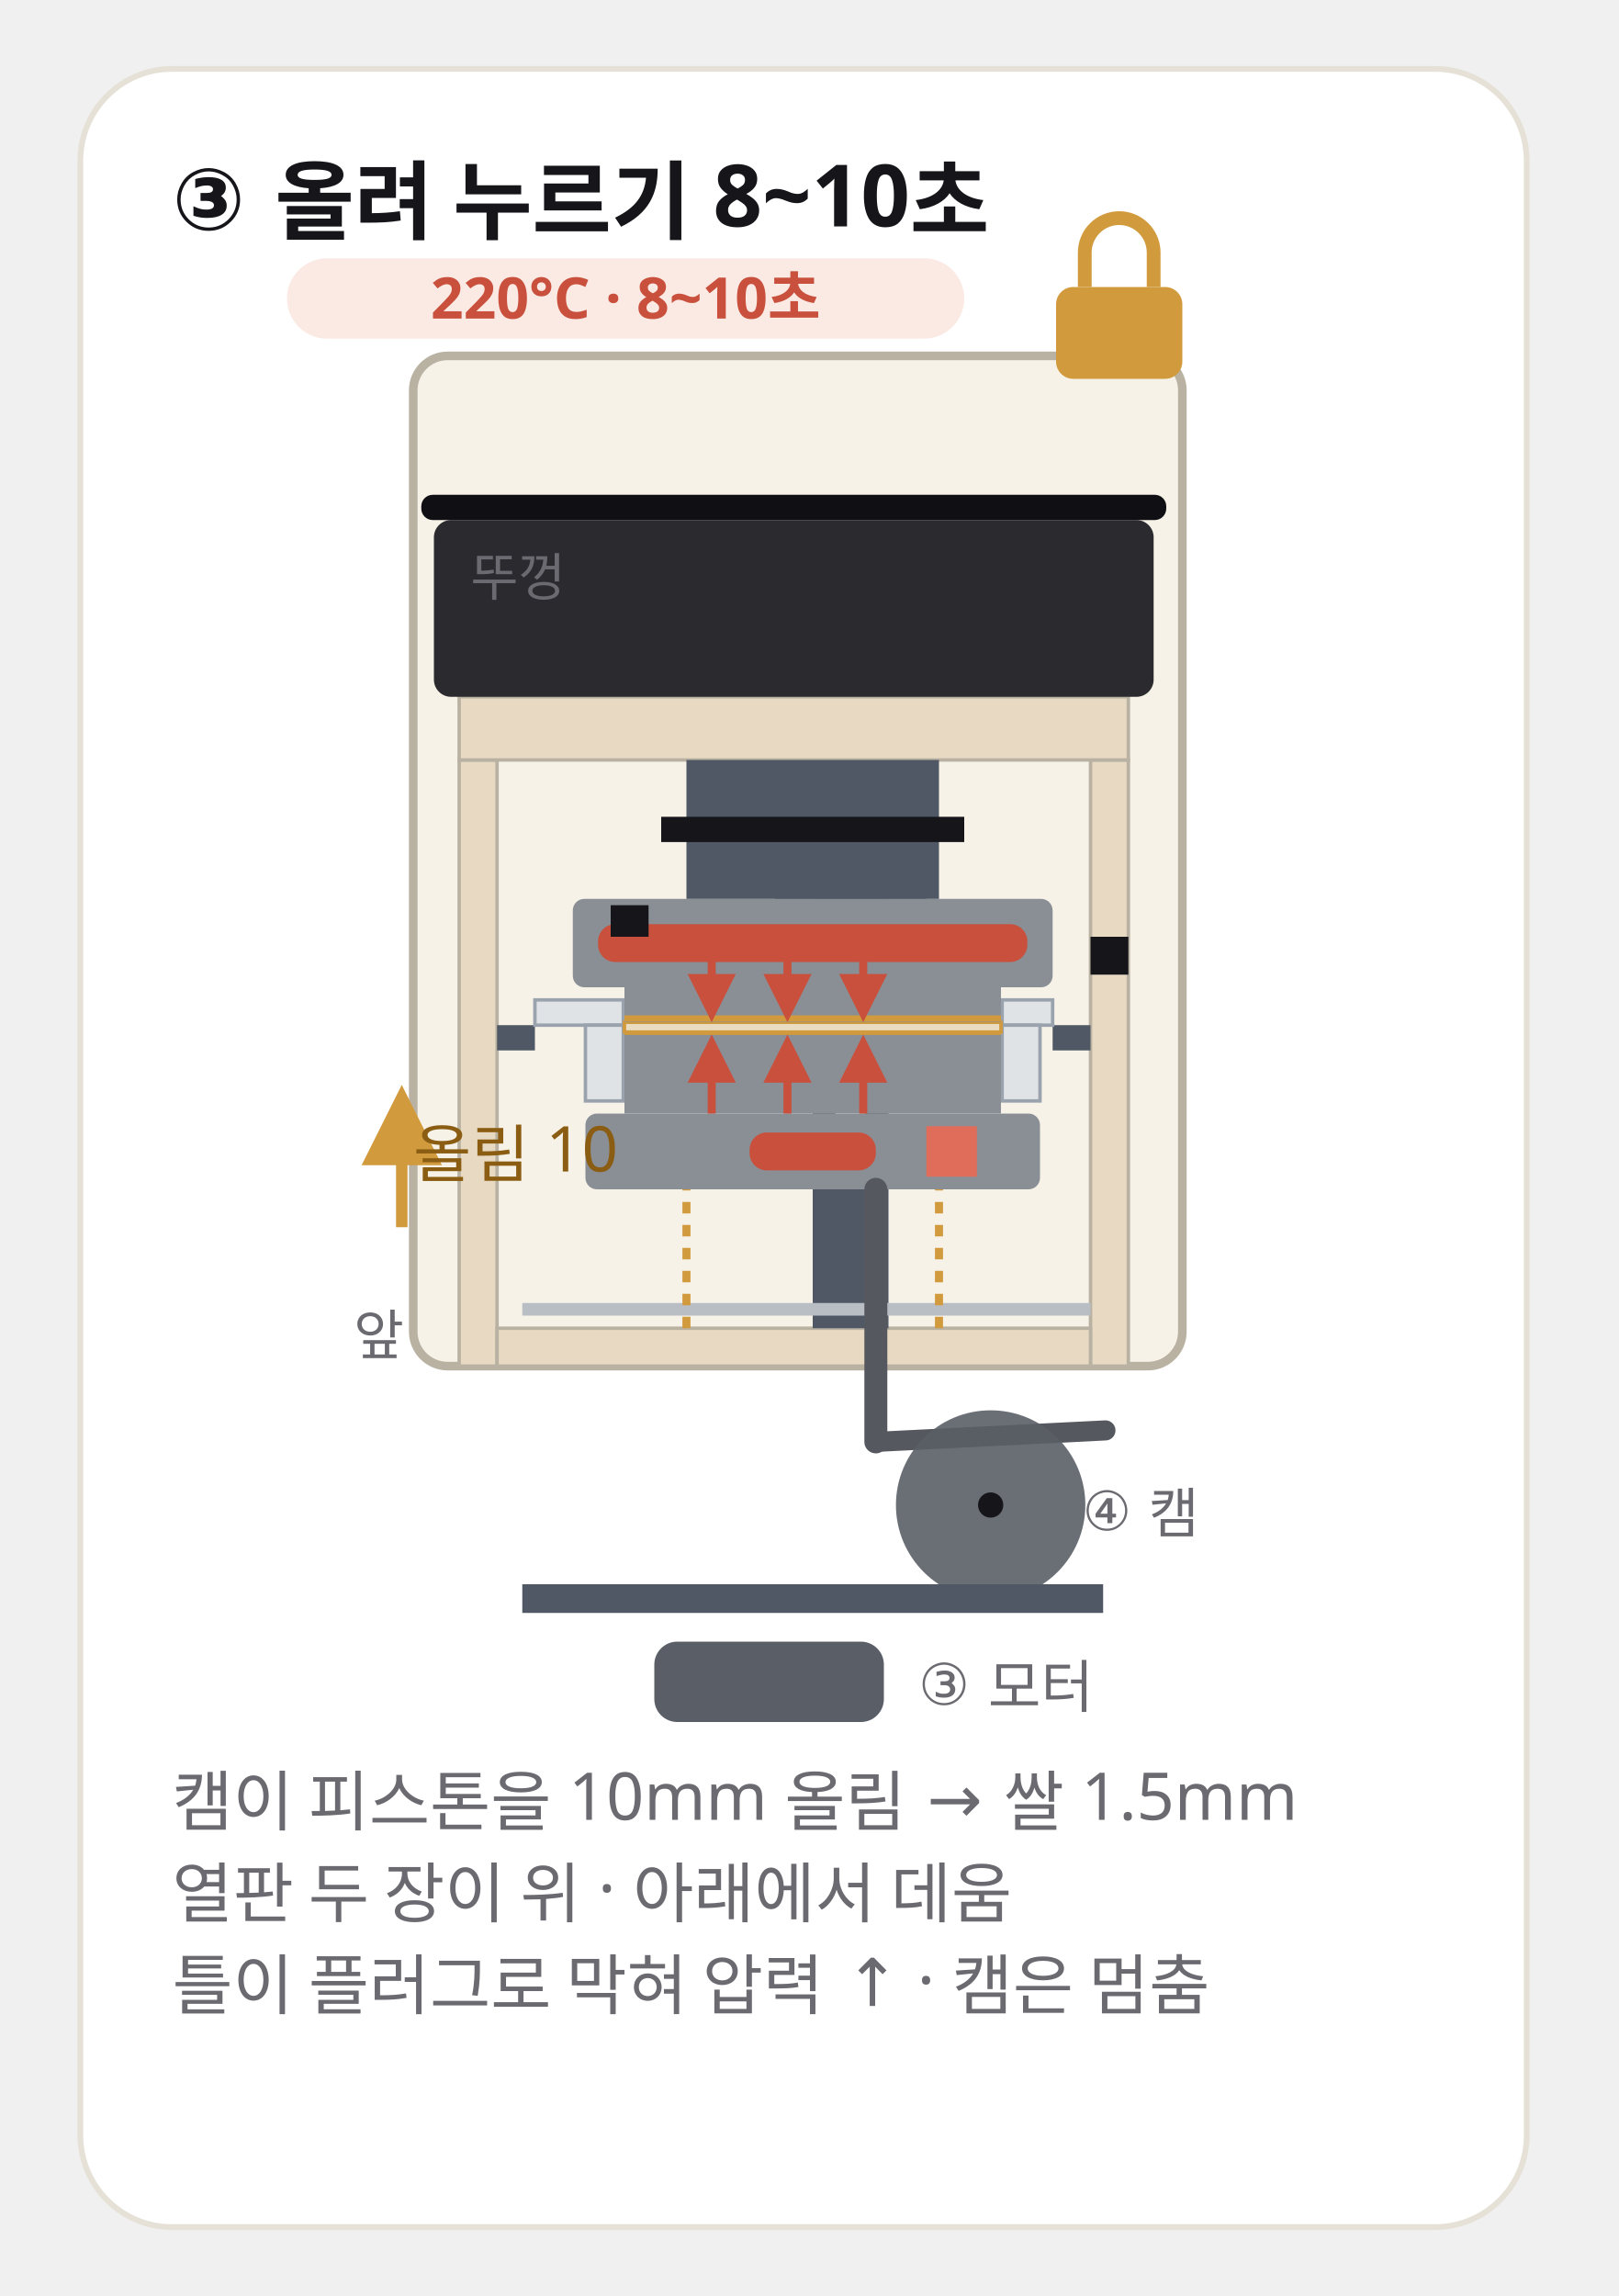
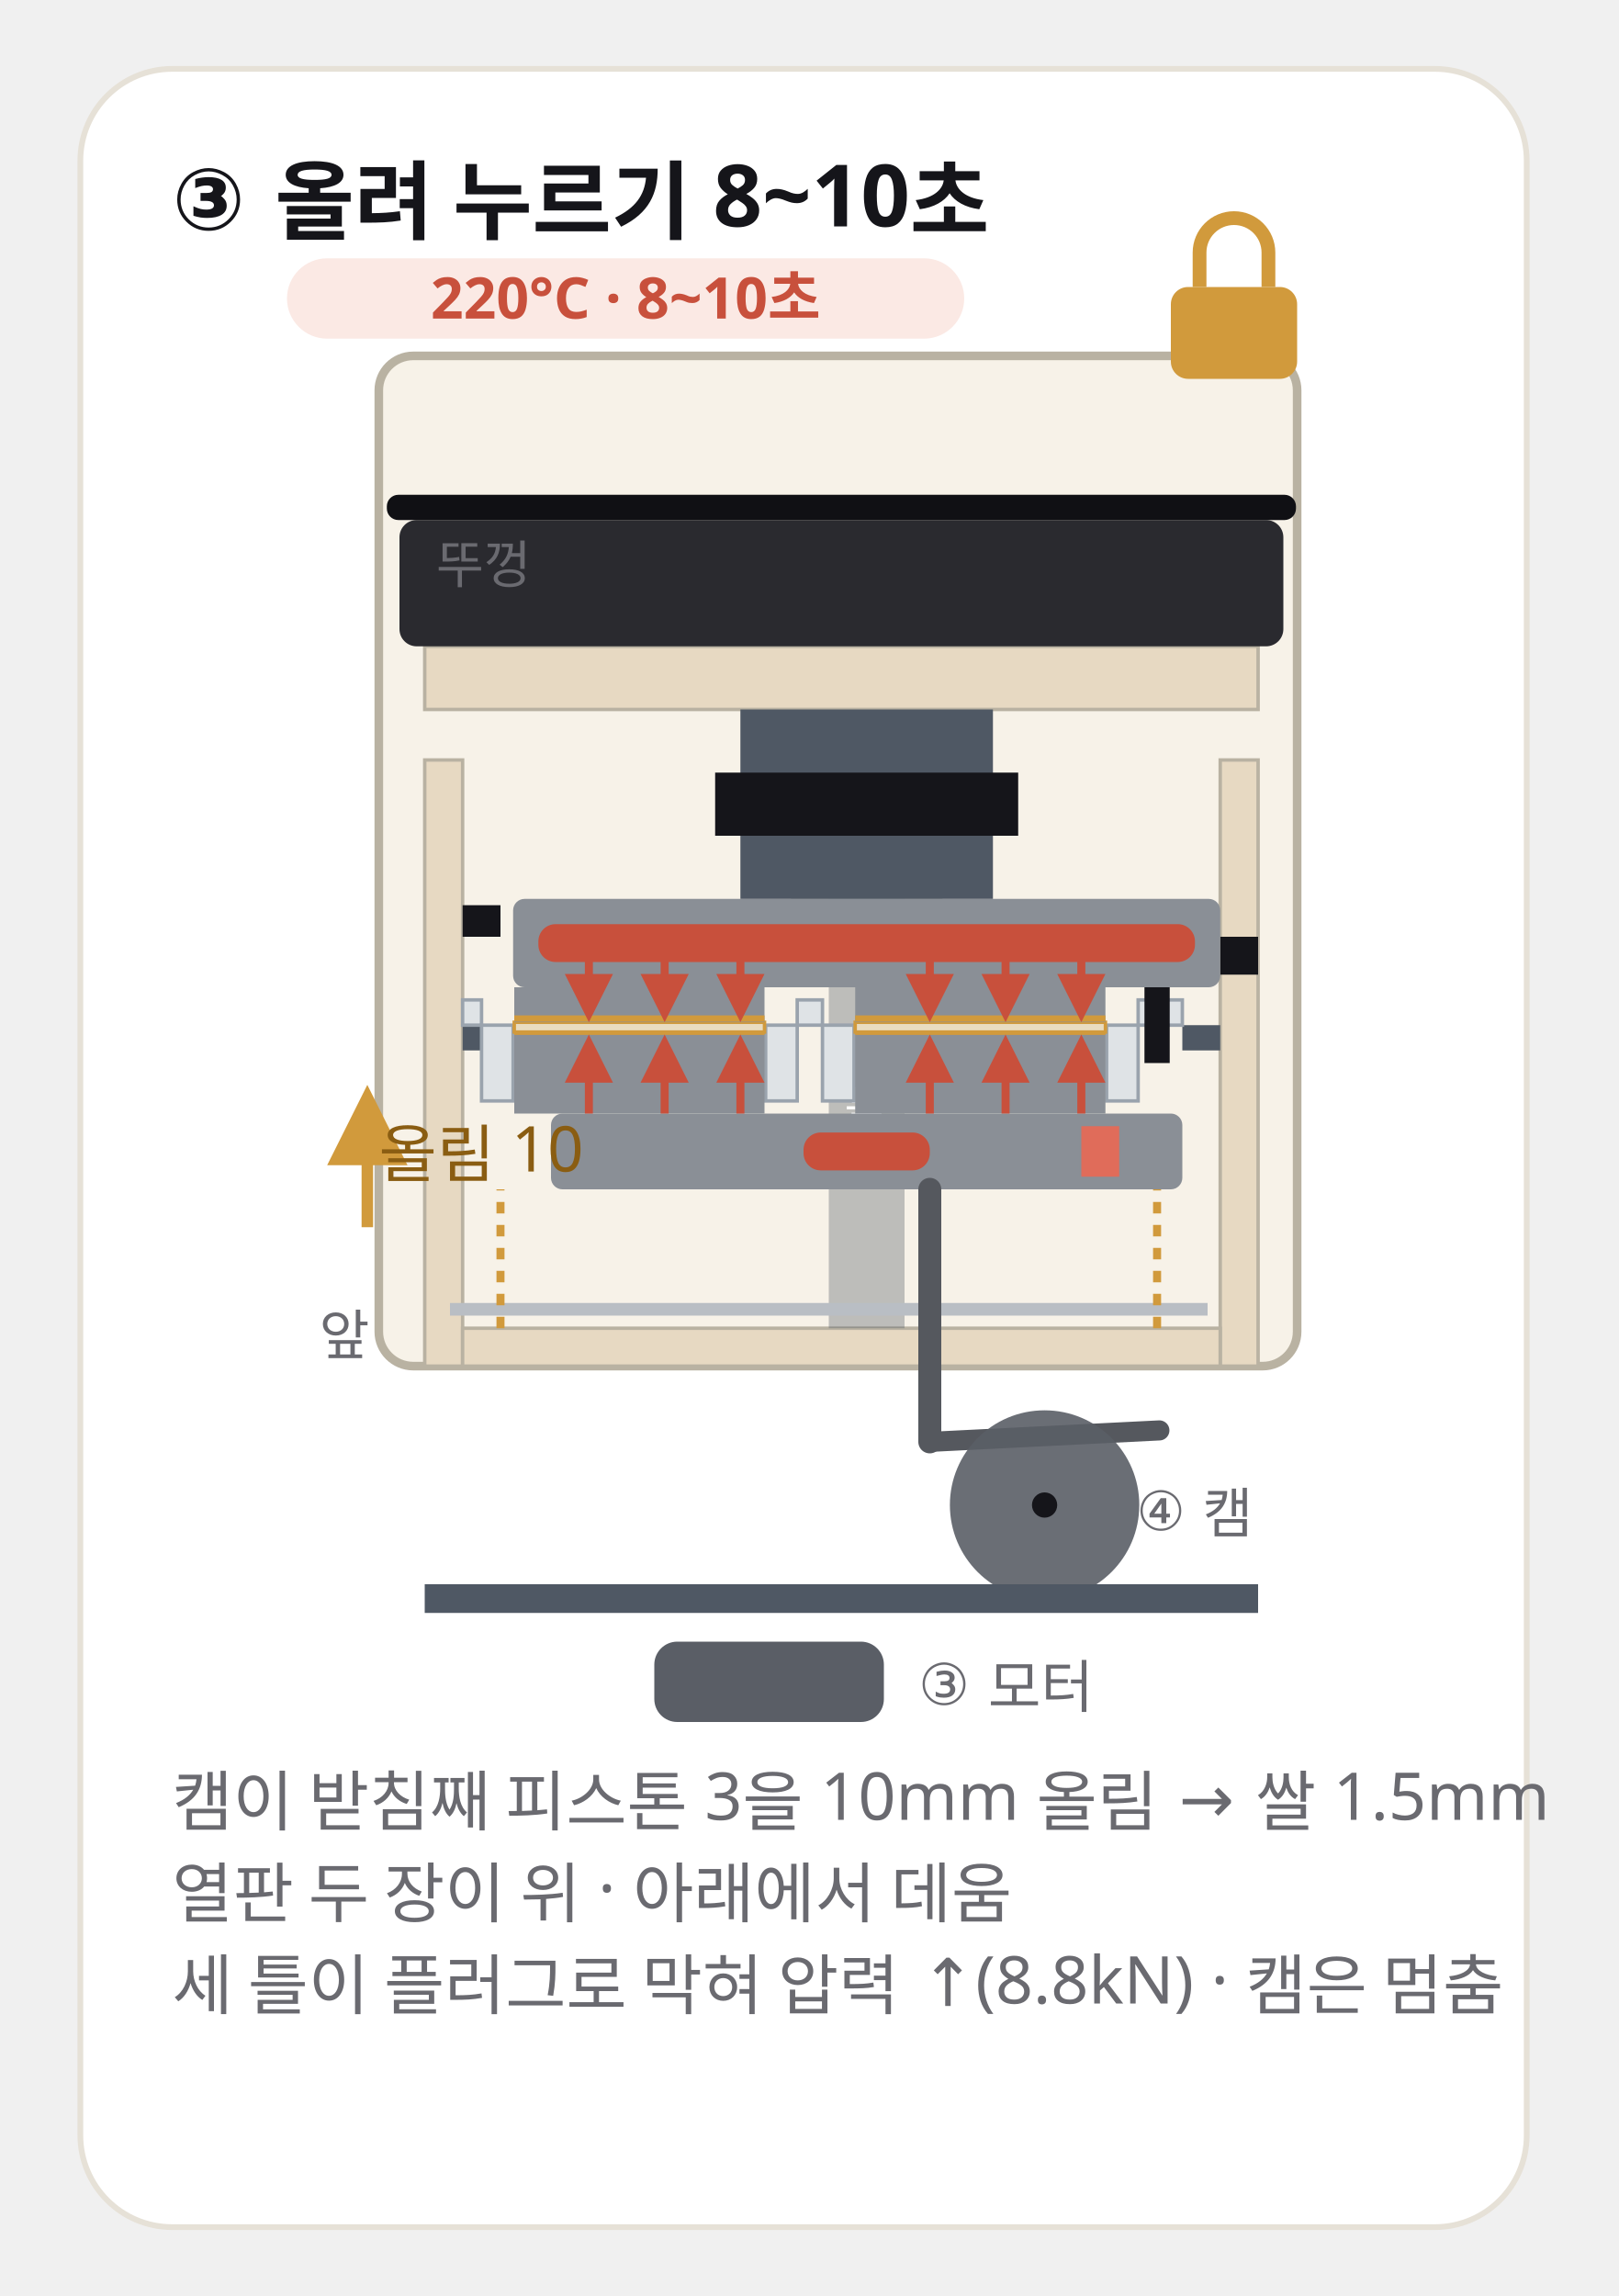
<svg xmlns="http://www.w3.org/2000/svg" viewBox="0 0 282 400" font-family="NanumSquare, Pretendard, sans-serif">
  <defs>
    <pattern id="hatch" width="7" height="7" patternUnits="userSpaceOnUse" patternTransform="rotate(45)">
      <line x1="0" y1="0" x2="0" y2="7" stroke="#8a5d12" stroke-width="1.1" opacity=".55" />
    </pattern>
    <linearGradient id="glassT" x1="0" y1="0" x2="1" y2="1">
      <stop offset="0" stop-color="#3a3a40" />
      <stop offset=".5" stop-color="#101014" />
      <stop offset="1" stop-color="#2c2c32" />
    </linearGradient>
    <marker id="arr" viewBox="0 0 10 10" refX="8" refY="5" markerWidth="7" markerHeight="7" orient="auto-start-reverse">
      <path d="M0,0 L10,5 L0,10 z" fill="#d19a3c" />
    </marker>
    <marker id="arrg" viewBox="0 0 10 10" refX="8" refY="5" markerWidth="6" markerHeight="6" orient="auto-start-reverse">
      <path d="M0,0 L10,5 L0,10 z" fill="#6a6a70" />
    </marker>
    <marker id="arrh" viewBox="0 0 10 10" refX="8" refY="5" markerWidth="6" markerHeight="6" orient="auto-start-reverse">
      <path d="M0,0 L10,5 L0,10 z" fill="#c8503c" />
    </marker>
  </defs>
  <g transform="translate(14,0)">
    <rect x="0" y="12" width="252" height="376" rx="16" fill="#fff" stroke="#e6e1d7" />
    <text x="16" y="40" font-size="15" font-weight="800" fill="#15151a">③ 올려 누르기 8~10초</text>
    <rect x="36" y="45" width="118" height="14" rx="7" fill="#fbe9e4" />
    <text x="95" y="55.5" font-size="10" font-weight="800" fill="#c8503c" text-anchor="middle">220°C · 8~10초</text>
    <g transform="translate(0,0)">
-       <rect x="58" y="62" width="134" height="176" rx="6" fill="#f7f2e8" stroke="#b9b2a2" stroke-width="1.5" />
-       <rect x="170" y="50" width="22" height="16" rx="3" fill="#d19a3c" />
-       <path d="M175 50 v-6 a6 6 0 0 1 12 0 v6" fill="none" stroke="#d19a3c" stroke-width="2.4" />
-       <text x="52" y="236" font-size="9.5" fill="#6a6a70" text-anchor="middle">앞</text>
-       <rect x="66.0" y="132.4" width="6.6" height="105.6" fill="#e7d9c2" stroke="#b9b2a2" stroke-width=".6" />
-       <rect x="176.0" y="132.4" width="6.6" height="105.6" fill="#e7d9c2" stroke="#b9b2a2" stroke-width=".6" />
-       <rect x="72.6" y="231.4" width="103.4" height="6.6" fill="#e7d9c2" stroke="#b9b2a2" stroke-width=".6" />
-       <rect x="176.0" y="163.2" width="6.6" height="6.6" fill="#15151a" />
-       <rect x="127.6" y="156.6" width="13.2" height="74.8" fill="#4f5864" />
-       <rect x="121.0" y="132.4" width="26.4" height="24.2" fill="#4f5864" opacity=".9" />
-       <text x="134.2" y="196.2" font-size="8.5" fill="#fff" text-anchor="middle">틀</text>
-       <rect x="169.4" y="178.6" width="6.6" height="4.4" fill="#4f5864" />
-       <rect x="72.6" y="178.6" width="6.6" height="4.4" fill="#4f5864" />
-       <rect x="160.6" y="174.2" width="8.8" height="4.4" fill="#dfe3e6" stroke="#9aa3ad" stroke-width=".6" />
-       <rect x="79.2" y="174.2" width="15.4" height="4.4" fill="#dfe3e6" stroke="#9aa3ad" stroke-width=".6" />
-       <rect x="160.6" y="178.6" width="6.6" height="13.2" fill="#dfe3e6" stroke="#9aa3ad" stroke-width=".6" />
-       <rect x="88.0" y="178.6" width="6.6" height="13.2" fill="#dfe3e6" stroke="#9aa3ad" stroke-width=".6" />
-       <rect x="77.0" y="227.0" width="99.0" height="2.2" fill="#b9bec4" />
-       <rect x="88.0" y="194.0" width="79.2" height="13.2" fill="#8a8f96" rx="2" />
-       <rect x="116.6" y="197.3" width="22.0" height="6.6" fill="#c8503c" rx="3" />
-       <rect x="94.8" y="179.7" width="65.6" height="14.3" fill="#8a8f96" />
-       <rect x="94.8" y="179.2" width="65.6" height="1.1" fill="#d19a3c" />
-       <rect x="147.4" y="196.2" width="8.8" height="8.8" fill="#e06c5a" />
-       <line x1="149.6" y1="231.4" x2="149.6" y2="207.2" stroke="#d19a3c" stroke-width="1.4" stroke-dasharray="2 2" />
-       <line x1="105.6" y1="231.4" x2="105.6" y2="207.2" stroke="#d19a3c" stroke-width="1.4" stroke-dasharray="2 2" />
-       <rect x="94.8" y="178.1" width="65.6" height="1.7" fill="#e9dcc0" stroke="#d19a3c" stroke-width=".6" />
-       <rect x="66.0" y="121.4" width="116.6" height="11.0" fill="#e7d9c2" stroke="#b9b2a2" stroke-width=".6" />
-       <rect x="61.6" y="90.6" width="125.4" height="30.8" fill="#2a2a2f" rx="3" />
-       <rect x="59.4" y="86.2" width="129.8" height="4.4" fill="#101014" rx="2" />
-       <rect x="85.8" y="156.6" width="83.6" height="15.4" fill="#8a8f96" rx="2" />
-       <rect x="90.2" y="161.0" width="74.8" height="6.6" fill="#c8503c" rx="3" />
-       <rect x="94.8" y="172.0" width="65.6" height="6.1" fill="#8a8f96" />
-       <rect x="94.8" y="176.9" width="65.6" height="1.1" fill="#d19a3c" />
-       <rect x="92.4" y="157.7" width="6.6" height="5.5" fill="#15151a" />
-       <rect x="105.6" y="132.4" width="44.0" height="24.2" fill="#4f5864" />
-       <rect x="101.2" y="142.3" width="52.8" height="4.4" fill="#15151a" />
-       <text x="68.0" y="103.8" font-size="9" fill="#6a6a70">뚜껑</text>
-       <line x1="110.0" y1="165.4" x2="110.0" y2="176.4" stroke="#c8503c" stroke-width="1.4" marker-end="url(#arrh)" />
-       <line x1="110.0" y1="194.0" x2="110.0" y2="181.9" stroke="#c8503c" stroke-width="1.4" marker-end="url(#arrh)" />
-       <line x1="123.2" y1="165.4" x2="123.2" y2="176.4" stroke="#c8503c" stroke-width="1.4" marker-end="url(#arrh)" />
-       <line x1="123.2" y1="194.0" x2="123.2" y2="181.9" stroke="#c8503c" stroke-width="1.4" marker-end="url(#arrh)" />
-       <line x1="136.4" y1="165.4" x2="136.4" y2="176.4" stroke="#c8503c" stroke-width="1.4" marker-end="url(#arrh)" />
-       <line x1="136.4" y1="194.0" x2="136.4" y2="181.9" stroke="#c8503c" stroke-width="1.4" marker-end="url(#arrh)" />
-       <line x1="138.6" y1="207.2" x2="138.6" y2="251.2" stroke="#55585e" stroke-width="4" stroke-linecap="round" />
-       <line x1="138.6" y1="251.2" x2="178.6" y2="249.2" stroke="#55585e" stroke-width="3.5" stroke-linecap="round" />
-       <circle cx="158.6" cy="262.2" r="16.5" fill="#5a5e66" opacity=".9" />
-       <circle cx="158.6" cy="262.2" r="2.2" fill="#15151a" />
-       <text x="174.6" y="266.6" font-size="9.5" fill="#6a6a70">④ 캠</text>
-       <rect x="77.0" y="276" width="101.2" height="5" fill="#4f5864" />
+       <rect x="52" y="62" width="160" height="176" rx="6" fill="#f7f2e8" stroke="#b9b2a2" stroke-width="1.5" />
+       <rect x="190" y="50" width="22" height="16" rx="3" fill="#d19a3c" />
+       <path d="M195 50 v-6 a6 6 0 0 1 12 0 v6" fill="none" stroke="#d19a3c" stroke-width="2.4" />
+       <text x="46" y="236" font-size="9.5" fill="#6a6a70" text-anchor="middle">앞</text>
+       <rect x="60.0" y="132.4" width="6.6" height="105.6" fill="#e7d9c2" stroke="#b9b2a2" stroke-width=".6" />
+       <rect x="198.6" y="132.4" width="6.6" height="105.6" fill="#e7d9c2" stroke="#b9b2a2" stroke-width=".6" />
+       <rect x="66.6" y="231.4" width="132.0" height="6.6" fill="#e7d9c2" stroke="#b9b2a2" stroke-width=".6" />
+       <rect x="198.6" y="163.2" width="6.6" height="6.6" fill="#15151a" />
+       <rect x="130.4" y="156.6" width="13.2" height="74.8" fill="#4f5864" opacity=".35" />
+       <rect x="123.8" y="123.6" width="26.4" height="33.0" fill="#4f5864" opacity=".35" />
+       <text x="137.0" y="196.2" font-size="8.5" fill="#fff" text-anchor="middle">틀</text>
+       <rect x="192.0" y="178.6" width="6.6" height="4.4" fill="#4f5864" />
+       <rect x="66.6" y="178.6" width="6.6" height="4.4" fill="#4f5864" />
+       <rect x="184.3" y="174.2" width="7.7" height="4.4" fill="#dfe3e6" stroke="#9aa3ad" stroke-width=".6" />
+       <rect x="124.9" y="174.2" width="4.4" height="4.4" fill="#dfe3e6" stroke="#9aa3ad" stroke-width=".6" />
+       <rect x="66.6" y="174.2" width="3.3" height="4.4" fill="#dfe3e6" stroke="#9aa3ad" stroke-width=".6" />
+       <rect x="178.8" y="178.6" width="5.5" height="13.2" fill="#dfe3e6" stroke="#9aa3ad" stroke-width=".6" />
+       <rect x="129.3" y="178.6" width="5.5" height="13.2" fill="#dfe3e6" stroke="#9aa3ad" stroke-width=".6" />
+       <rect x="119.4" y="178.6" width="5.5" height="13.2" fill="#dfe3e6" stroke="#9aa3ad" stroke-width=".6" />
+       <rect x="69.9" y="178.6" width="5.5" height="13.2" fill="#dfe3e6" stroke="#9aa3ad" stroke-width=".6" />
+       <rect x="64.4" y="227.0" width="132.0" height="2.2" fill="#b9bec4" />
+       <rect x="82.0" y="194.0" width="110.0" height="13.2" fill="#8a8f96" rx="2" />
+       <rect x="126.0" y="197.3" width="22.0" height="6.6" fill="#c8503c" rx="3" />
+       <rect x="135.0" y="179.7" width="43.6" height="14.3" fill="#8a8f96" />
+       <rect x="135.0" y="179.2" width="43.6" height="1.1" fill="#d19a3c" />
+       <rect x="75.6" y="179.7" width="43.6" height="14.3" fill="#8a8f96" />
+       <rect x="75.6" y="179.2" width="43.6" height="1.1" fill="#d19a3c" />
+       <rect x="174.4" y="196.2" width="6.6" height="8.8" fill="#e06c5a" />
+       <line x1="187.6" y1="231.4" x2="187.6" y2="207.2" stroke="#d19a3c" stroke-width="1.4" stroke-dasharray="2 2" />
+       <line x1="73.2" y1="231.4" x2="73.2" y2="207.2" stroke="#d19a3c" stroke-width="1.4" stroke-dasharray="2 2" />
+       <rect x="135.0" y="178.1" width="43.6" height="1.7" fill="#e9dcc0" stroke="#d19a3c" stroke-width=".6" />
+       <rect x="75.6" y="178.1" width="43.6" height="1.7" fill="#e9dcc0" stroke="#d19a3c" stroke-width=".6" />
+       <rect x="60.0" y="112.6" width="145.2" height="11.0" fill="#e7d9c2" stroke="#b9b2a2" stroke-width=".6" />
+       <rect x="55.6" y="90.6" width="154.0" height="22.0" fill="#2a2a2f" rx="3" />
+       <rect x="53.4" y="86.2" width="158.4" height="4.4" fill="#101014" rx="2" />
+       <rect x="75.4" y="156.6" width="123.2" height="15.4" fill="#8a8f96" rx="2" />
+       <rect x="79.8" y="161.0" width="114.4" height="6.6" fill="#c8503c" rx="3" />
+       <rect x="135.0" y="172.0" width="43.6" height="6.1" fill="#8a8f96" />
+       <rect x="135.0" y="176.9" width="43.6" height="1.1" fill="#d19a3c" />
+       <rect x="75.6" y="172.0" width="43.6" height="6.1" fill="#8a8f96" />
+       <rect x="75.6" y="176.9" width="43.6" height="1.1" fill="#d19a3c" />
+       <rect x="185.4" y="172.0" width="4.4" height="13.2" fill="#15151a" />
+       <rect x="66.6" y="157.7" width="6.6" height="5.5" fill="#15151a" />
+       <rect x="115.0" y="123.6" width="44.0" height="33.0" fill="#4f5864" />
+       <rect x="110.6" y="134.6" width="52.8" height="11.0" fill="#15151a" />
+       <text x="62.0" y="101.6" font-size="9" fill="#6a6a70">뚜껑</text>
+       <line x1="88.6" y1="165.4" x2="88.6" y2="176.4" stroke="#c8503c" stroke-width="1.4" marker-end="url(#arrh)" />
+       <line x1="88.6" y1="194.0" x2="88.6" y2="181.9" stroke="#c8503c" stroke-width="1.4" marker-end="url(#arrh)" />
+       <line x1="101.8" y1="165.4" x2="101.8" y2="176.4" stroke="#c8503c" stroke-width="1.4" marker-end="url(#arrh)" />
+       <line x1="101.8" y1="194.0" x2="101.8" y2="181.9" stroke="#c8503c" stroke-width="1.4" marker-end="url(#arrh)" />
+       <line x1="115.0" y1="165.4" x2="115.0" y2="176.4" stroke="#c8503c" stroke-width="1.4" marker-end="url(#arrh)" />
+       <line x1="115.0" y1="194.0" x2="115.0" y2="181.9" stroke="#c8503c" stroke-width="1.4" marker-end="url(#arrh)" />
+       <line x1="148.0" y1="165.4" x2="148.0" y2="176.4" stroke="#c8503c" stroke-width="1.4" marker-end="url(#arrh)" />
+       <line x1="148.0" y1="194.0" x2="148.0" y2="181.9" stroke="#c8503c" stroke-width="1.4" marker-end="url(#arrh)" />
+       <line x1="161.2" y1="165.4" x2="161.2" y2="176.4" stroke="#c8503c" stroke-width="1.4" marker-end="url(#arrh)" />
+       <line x1="161.2" y1="194.0" x2="161.2" y2="181.9" stroke="#c8503c" stroke-width="1.4" marker-end="url(#arrh)" />
+       <line x1="174.4" y1="165.4" x2="174.4" y2="176.4" stroke="#c8503c" stroke-width="1.4" marker-end="url(#arrh)" />
+       <line x1="174.4" y1="194.0" x2="174.4" y2="181.9" stroke="#c8503c" stroke-width="1.4" marker-end="url(#arrh)" />
+       <line x1="148.0" y1="207.2" x2="148.0" y2="251.2" stroke="#55585e" stroke-width="4" stroke-linecap="round" />
+       <line x1="148.0" y1="251.2" x2="188.0" y2="249.2" stroke="#55585e" stroke-width="3.5" stroke-linecap="round" />
+       <circle cx="168.0" cy="262.2" r="16.5" fill="#5a5e66" opacity=".9" />
+       <circle cx="168.0" cy="262.2" r="2.2" fill="#15151a" />
+       <text x="184.0" y="266.6" font-size="9.5" fill="#6a6a70">④ 캠</text>
+       <rect x="60.0" y="276" width="145.2" height="5" fill="#4f5864" />
      <rect x="100" y="286" width="40" height="14" rx="4" fill="#5a5e66" />
      <text x="146" y="297" font-size="10" fill="#6a6a70">③ 모터</text>
    </g>
-     <line x1="56.0" y1="213.8" x2="56.0" y2="191.8" stroke="#d19a3c" stroke-width="2" marker-end="url(#arr)" />
-     <text x="58.0" y="205.0" font-size="11" fill="#8a5d12">올림 10</text>
-     <text x="16" y="318" font-size="11.5" fill="#6a6a70">캠이 피스톤을 10mm 올림 → 쌀 1.5mm</text>
+     <line x1="50.0" y1="213.8" x2="50.0" y2="191.8" stroke="#d19a3c" stroke-width="2" marker-end="url(#arr)" />
+     <text x="52.0" y="205.0" font-size="11" fill="#8a5d12">올림 10</text>
+     <text x="16" y="318" font-size="11.5" fill="#6a6a70">캠이 받침째 피스톤 3을 10mm 올림 → 쌀 1.5mm</text>
    <text x="16" y="334" font-size="11.5" fill="#6a6a70">열판 두 장이 위 · 아래에서 데움</text>
-     <text x="16" y="350" font-size="11.5" fill="#6a6a70">틀이 플러그로 막혀 압력 ↑ · 캠은 멈춤</text>
+     <text x="16" y="350" font-size="11.5" fill="#6a6a70">세 틀이 플러그로 막혀 압력 ↑(8.8kN) · 캠은 멈춤</text>
  </g>
</svg>
